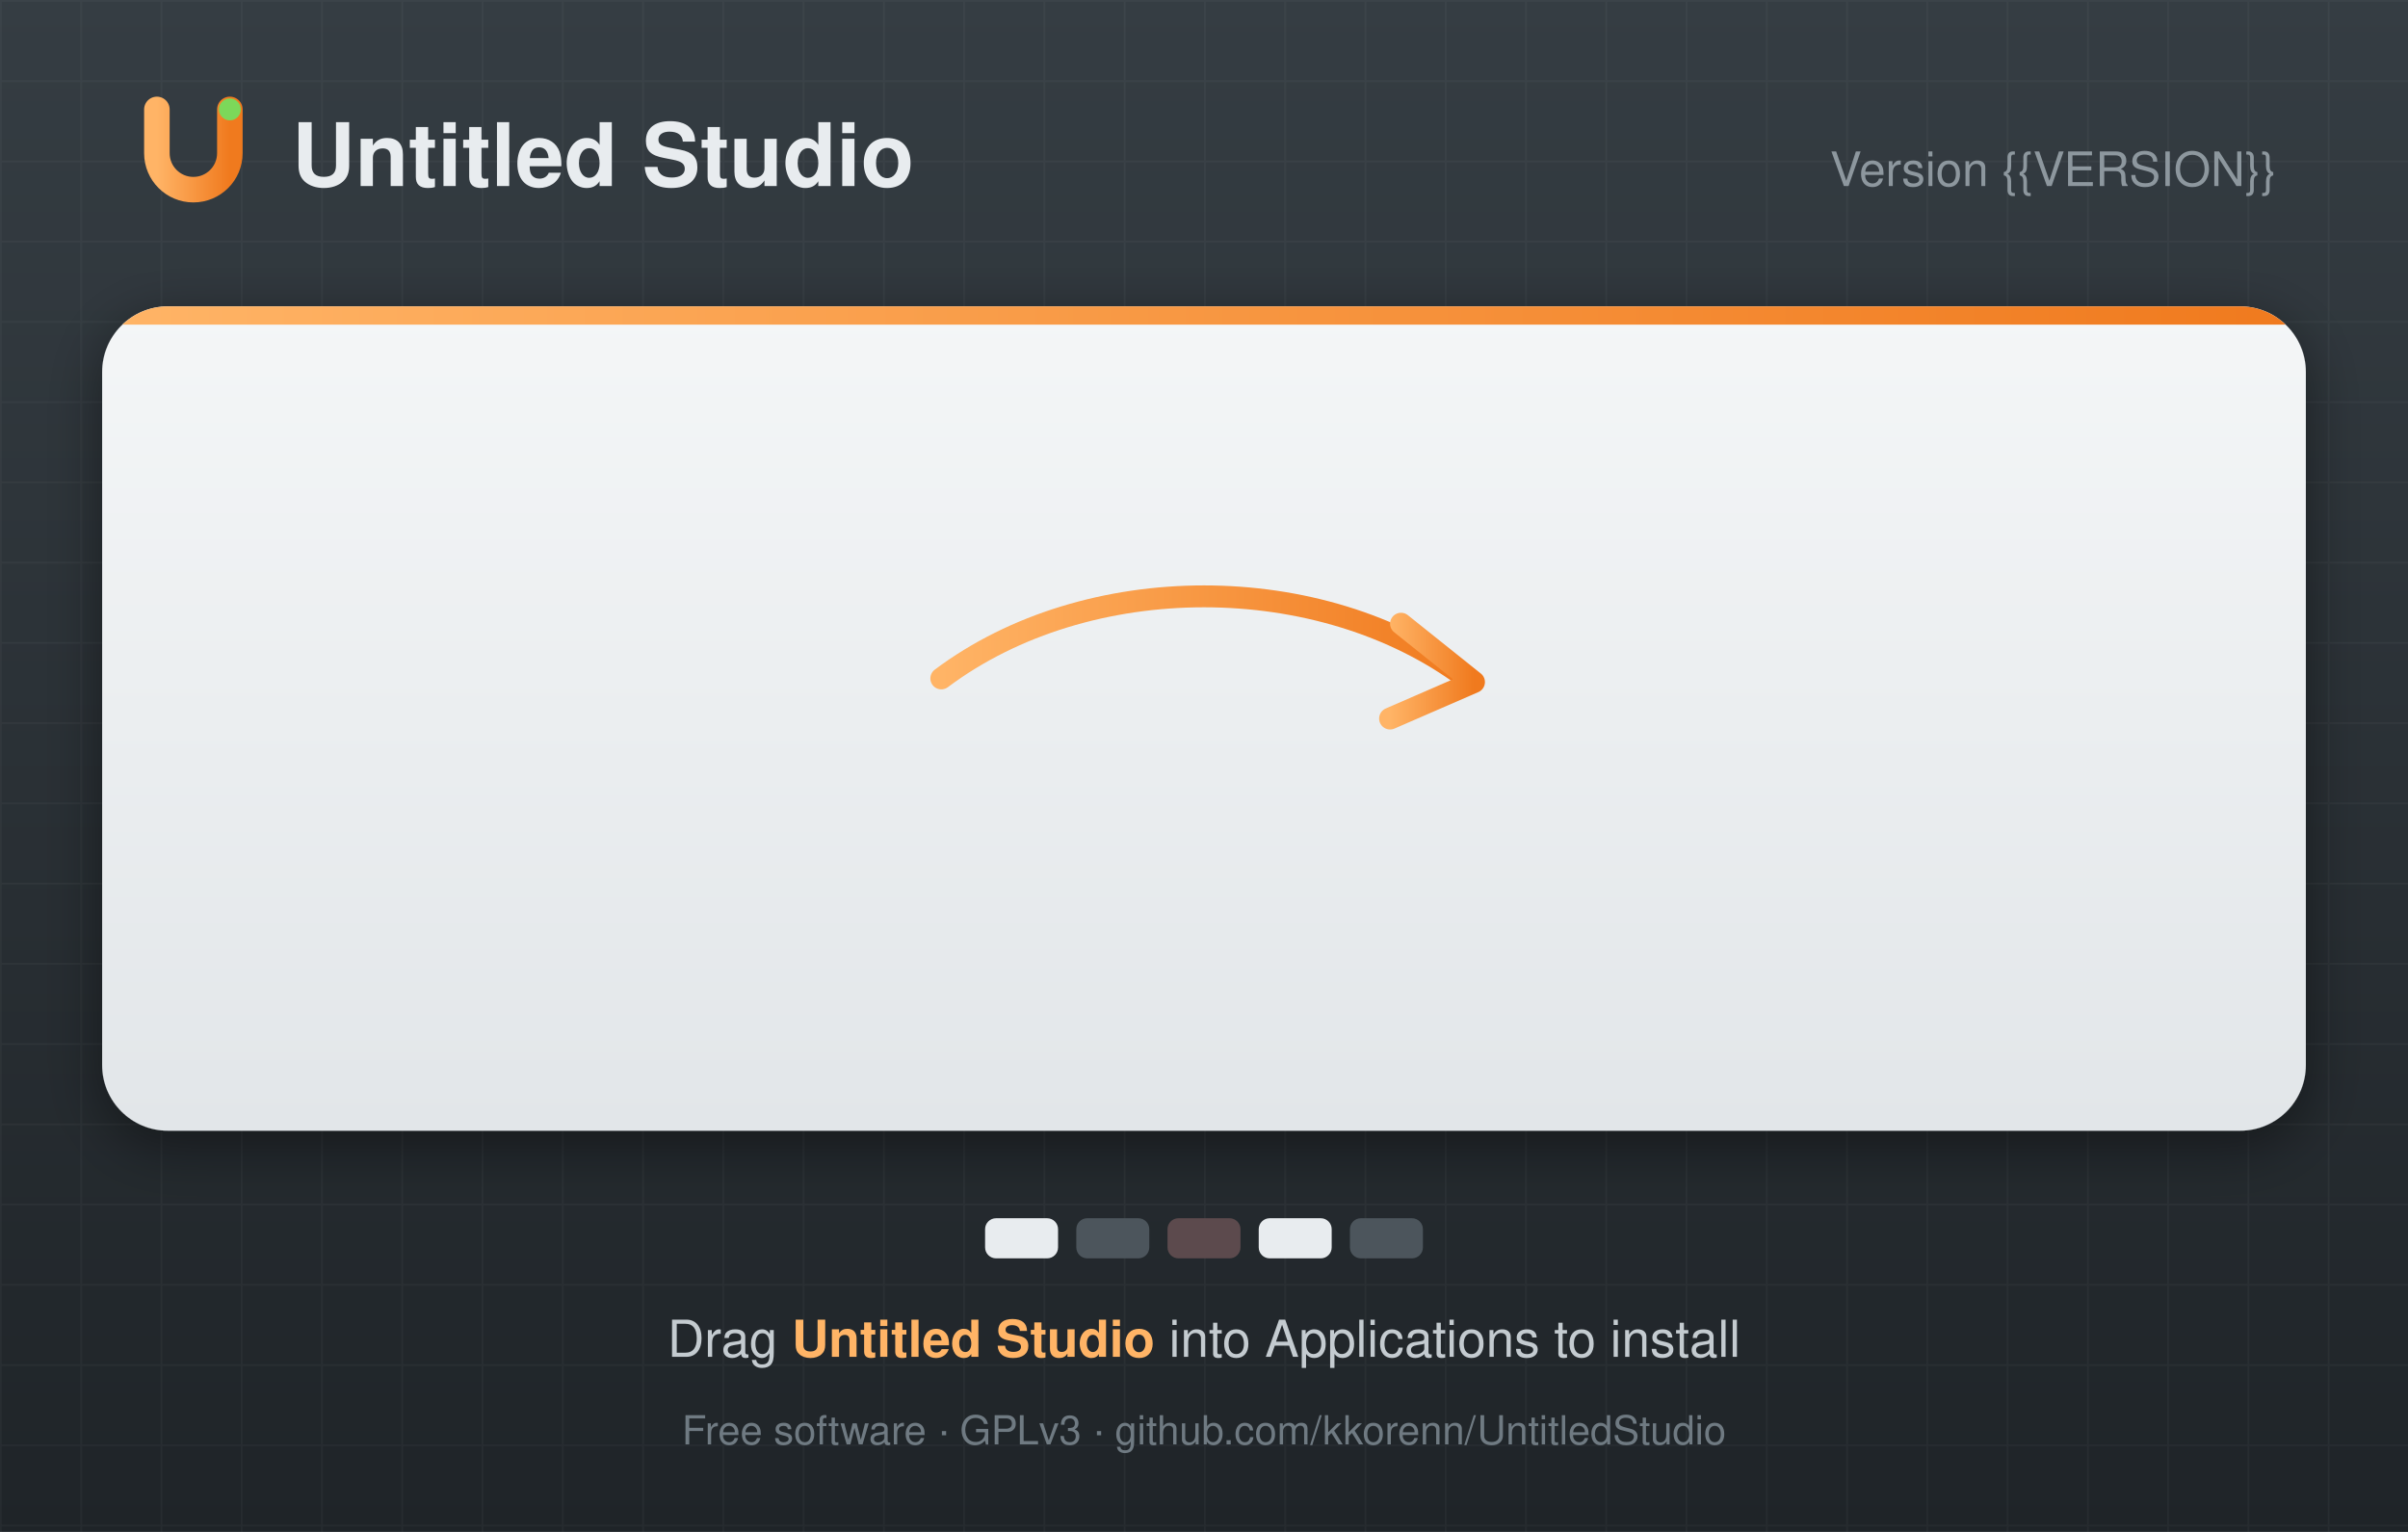
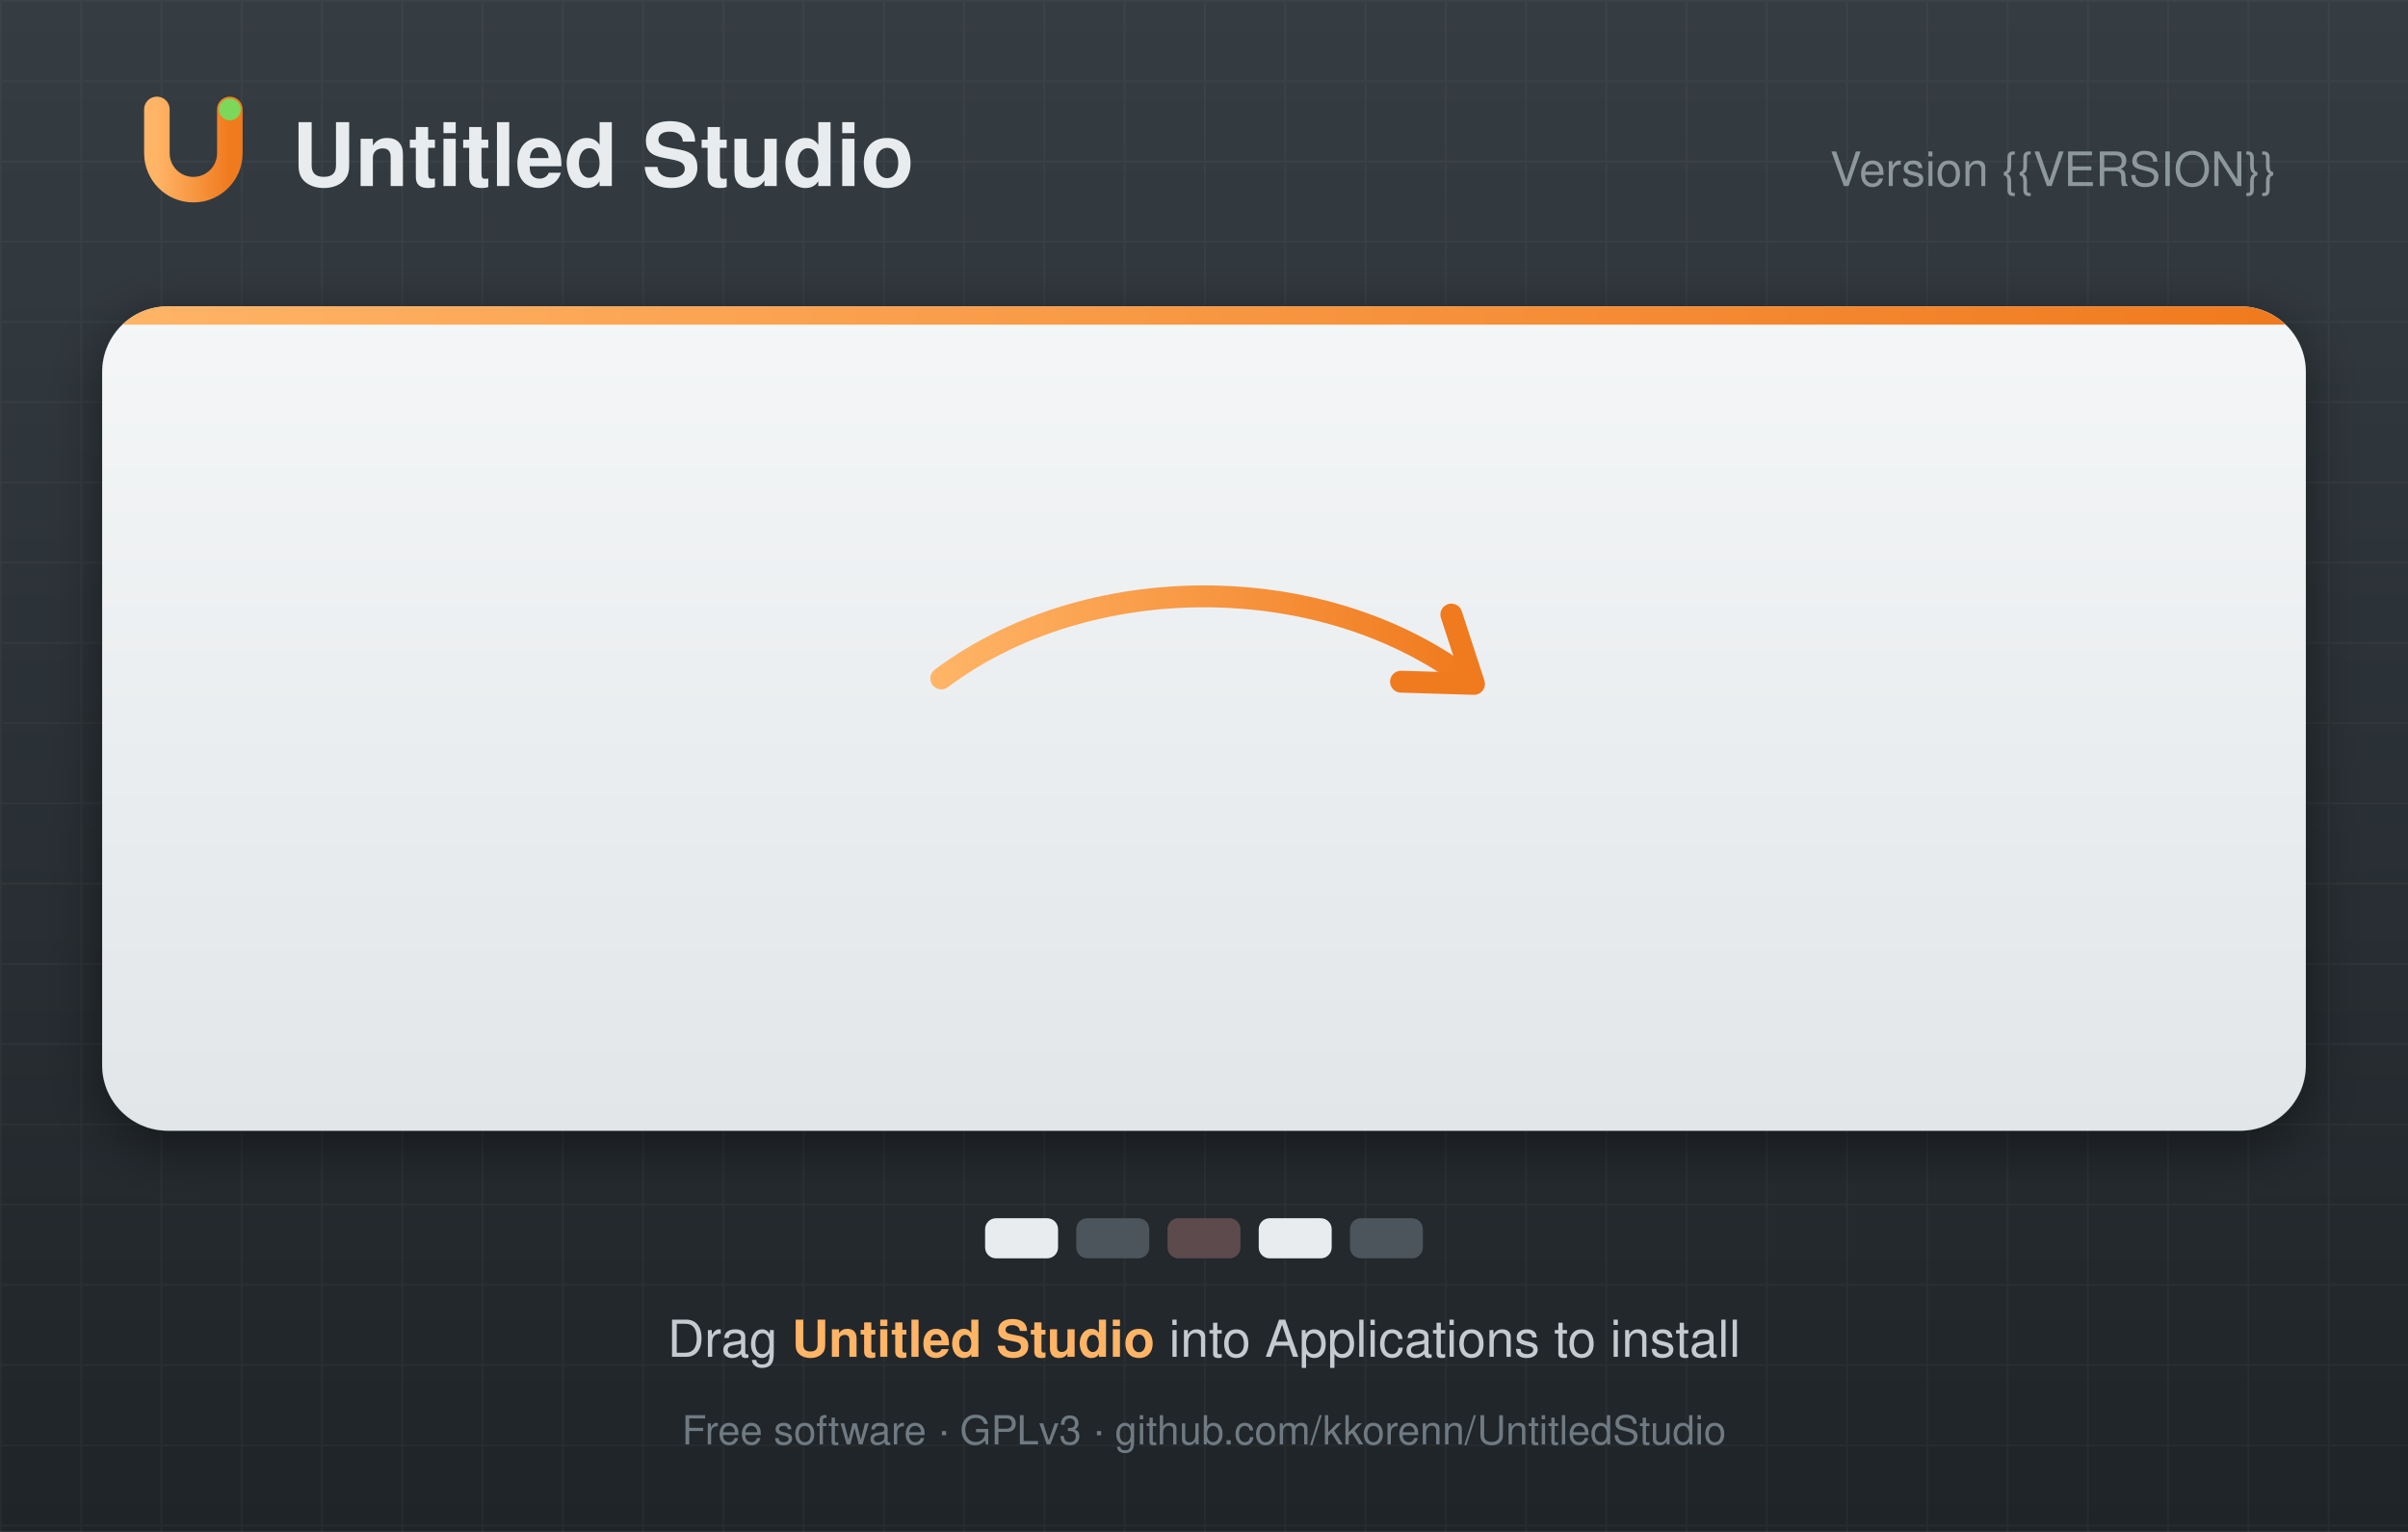
<svg xmlns="http://www.w3.org/2000/svg" width="660" height="420" viewBox="0 0 660 420">
  <defs>
    <linearGradient id="bg" x1="0" y1="0" x2="0" y2="1">
      <stop offset="0" stop-color="#353d43" />
      <stop offset="1" stop-color="#1f2428" />
    </linearGradient>
    <linearGradient id="card" x1="0" y1="0" x2="0" y2="1">
      <stop offset="0" stop-color="#f4f6f7" />
      <stop offset="1" stop-color="#e2e6e9" />
    </linearGradient>
    <linearGradient id="mark" x1="0" y1="0" x2="1" y2="0">
      <stop offset="0" stop-color="#ffb466" />
      <stop offset="1" stop-color="#f07a1e" />
    </linearGradient>
    <pattern id="grid" width="22" height="22" patternUnits="userSpaceOnUse">
      <path d="M 22 0 L 0 0 0 22" fill="none" stroke="#ffffff" stroke-opacity="0.035" stroke-width="1" />
    </pattern>
    <clipPath id="cardClip">
      <rect x="28" y="84" width="604" height="226" rx="18" />
    </clipPath>
    <filter id="shadow" x="-10%" y="-10%" width="120%" height="130%">
      <feDropShadow dx="0" dy="4" stdDeviation="8" flood-color="#000" flood-opacity="0.45" />
    </filter>
  </defs>
  <rect width="660" height="420" fill="url(#bg)" />
  <rect width="660" height="420" fill="url(#grid)" />
  <g transform="translate(36 26)">
    <path d="M 7 4 V 16 A 10 10 0 0 0 27 16 V 4" fill="none" stroke="url(#mark)" stroke-width="7" stroke-linecap="round" />
    <circle cx="27" cy="4" r="3" fill="#7cd85a" />
  </g>
  <text x="80" y="51" font-family="Helvetica Neue, Helvetica, sans-serif" font-size="24" font-weight="bold" fill="#e8ecef">Untitled Studio</text>
  <text x="624" y="51" text-anchor="end" font-family="Helvetica Neue, Helvetica, sans-serif" font-size="13" fill="#8d979e">Version {{VERSION}}</text>
  <rect x="28" y="84" width="604" height="226" rx="18" fill="url(#card)" filter="url(#shadow)" />
  <rect x="28" y="84" width="604" height="5" fill="url(#mark)" clip-path="url(#cardClip)" />
  <g fill="none" stroke="url(#mark)" stroke-width="6" stroke-linecap="round" stroke-linejoin="round">
    <path d="M 258 186 C 298 156, 362 156, 402 186" />
-     <path d="M 384 171 L 404 187 L 381 197" />
+     <path d="M 397.8 168.5 L 404 187.5 L 384 186.9" stroke="#f07a1e" />
  </g>
  <g transform="translate(270 334)">
    <rect x="0" y="0" width="20" height="11" rx="3" fill="#e8ecef" />
    <rect x="25" y="0" width="20" height="11" rx="3" fill="#4c555c" />
    <rect x="50" y="0" width="20" height="11" rx="3" fill="#5c4a4d" />
    <rect x="75" y="0" width="20" height="11" rx="3" fill="#e8ecef" />
    <rect x="100" y="0" width="20" height="11" rx="3" fill="#4c555c" />
  </g>
  <text x="330" y="372" text-anchor="middle" font-family="Helvetica Neue, Helvetica, sans-serif" font-size="14" fill="#c4cbd0">Drag <tspan fill="#ffb466" font-weight="bold">Untitled Studio</tspan> into Applications to install</text>
  <text x="330" y="396" text-anchor="middle" font-family="Helvetica Neue, Helvetica, sans-serif" font-size="11" fill="#6f7a82">Free software · GPLv3 · github.com/kkorenn/UntitledStudio</text>
</svg>
